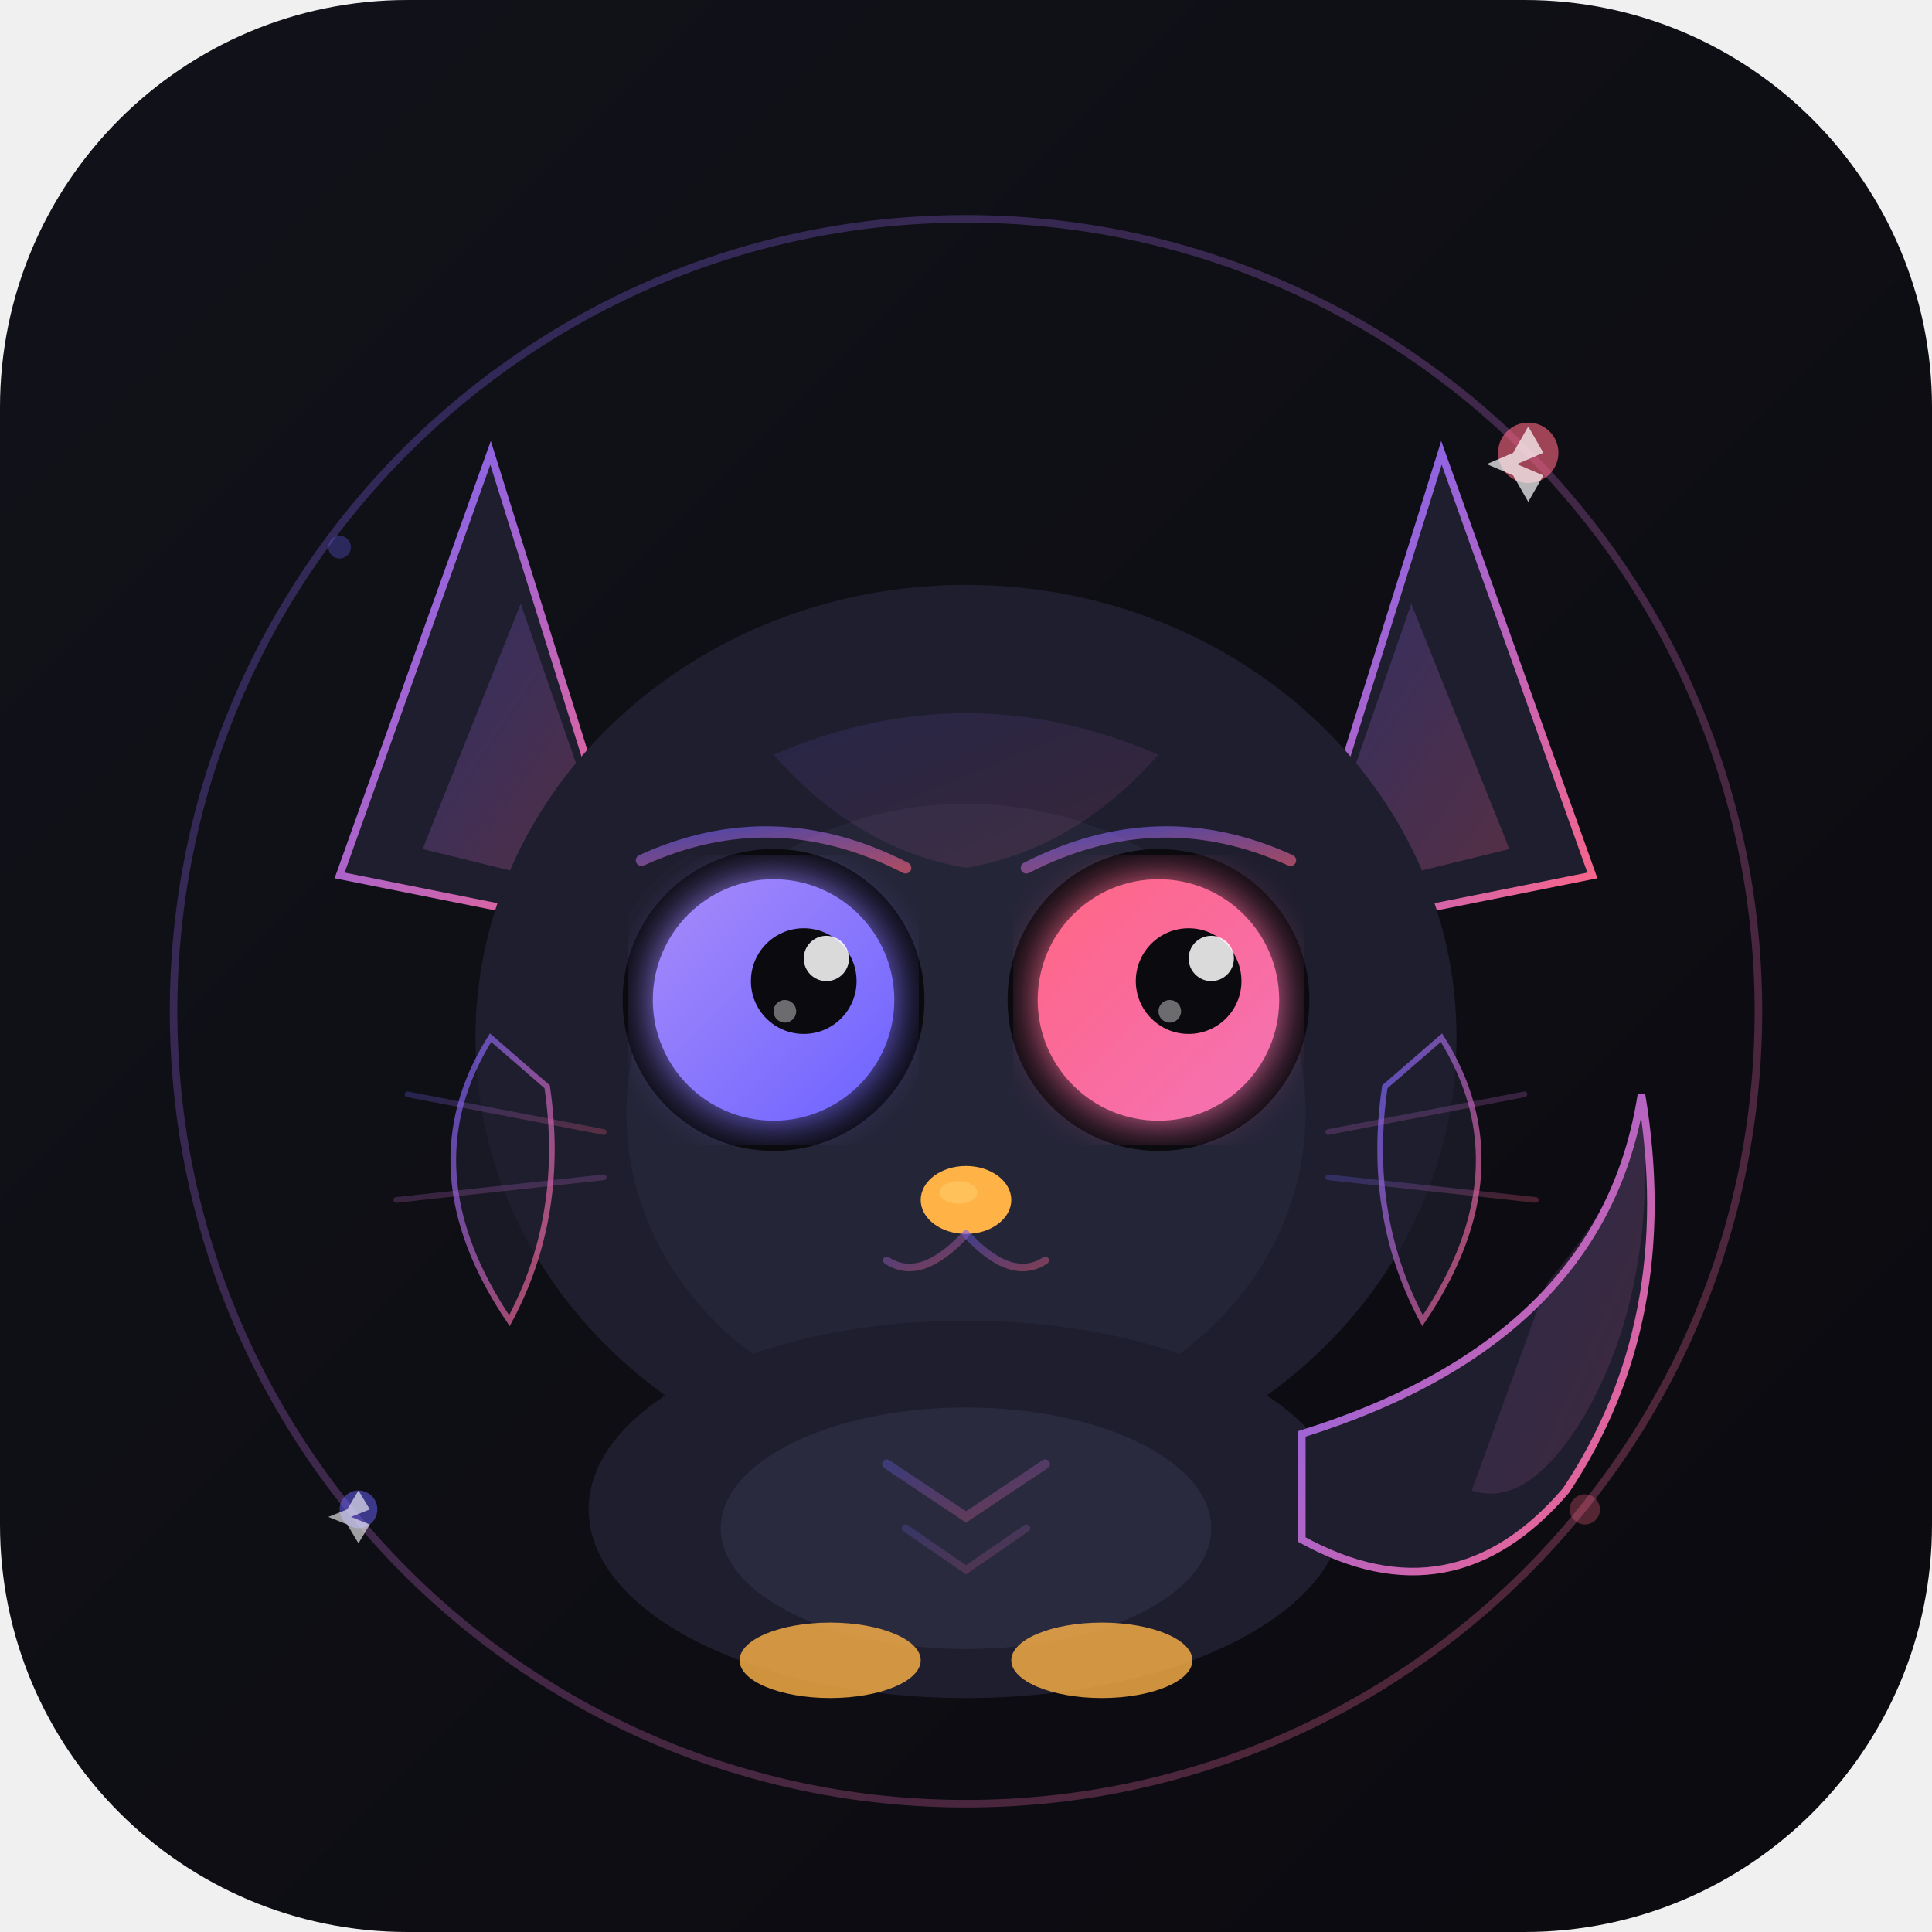
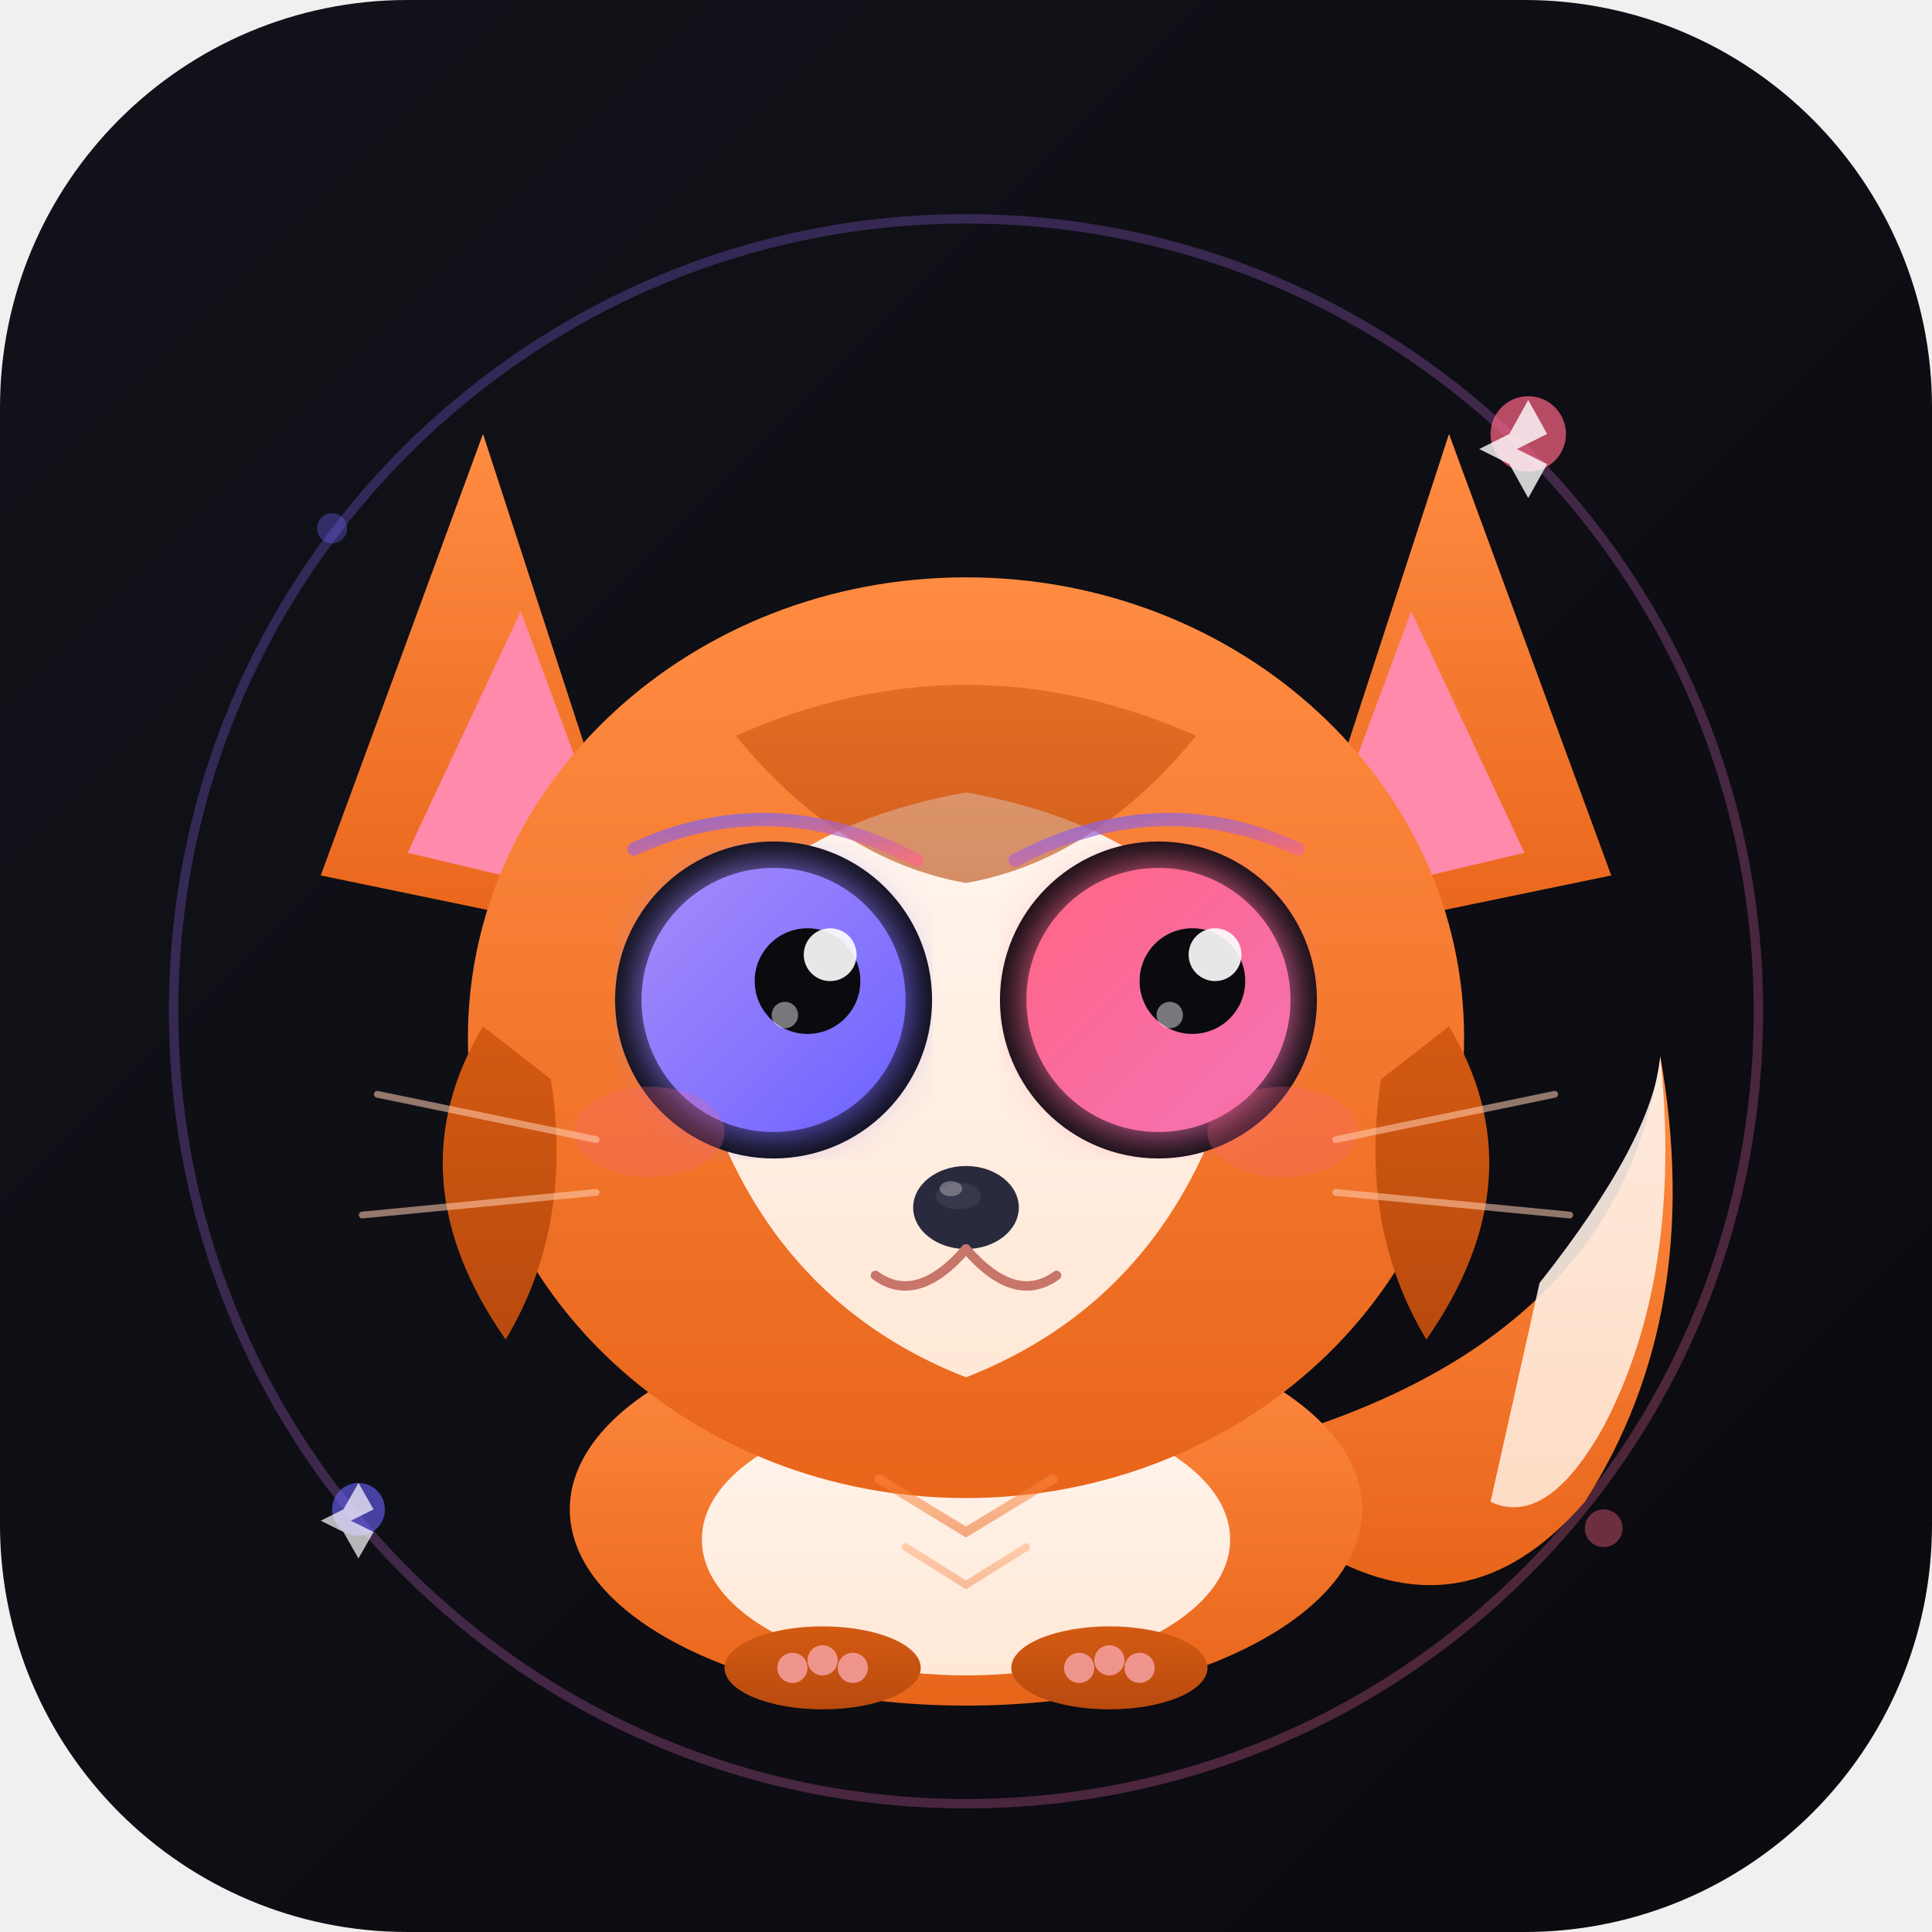
<svg xmlns="http://www.w3.org/2000/svg" viewBox="0 0 512 512">
  <defs>
    <linearGradient id="bg" x1="0" y1="0" x2="1" y2="1">
      <stop offset="0" stop-color="#12121a" />
      <stop offset="1" stop-color="#0a0a0f" />
    </linearGradient>
    <linearGradient id="g" x1="0" y1="0" x2="1" y2="1">
      <stop offset="0" stop-color="#6c63ff" />
      <stop offset="1" stop-color="#ff6584" />
+     </linearGradient>
+     <linearGradient id="fur" x1="0" y1="0" x2="0" y2="1">
+       <stop offset="0" stop-color="#ff8c42" />
+       <stop offset="1" stop-color="#e8651a" />
+     </linearGradient>
+     <linearGradient id="fur-dark" x1="0" y1="0" x2="0" y2="1">
+       <stop offset="0" stop-color="#d45a12" />
+       <stop offset="1" stop-color="#b84a0e" />
+     </linearGradient>
+     <linearGradient id="belly" x1="0" y1="0" x2="0" y2="1">
+       <stop offset="0" stop-color="#fff5ee" />
+       <stop offset="1" stop-color="#ffe8d6" />
    </linearGradient>
    <linearGradient id="eye-l" x1="0" y1="0" x2="1" y2="1">
      <stop offset="0" stop-color="#a78bfa" />
      <stop offset="1" stop-color="#6c63ff" />
    </linearGradient>
    <linearGradient id="eye-r" x1="0" y1="0" x2="1" y2="1">
      <stop offset="0" stop-color="#ff6584" />
      <stop offset="1" stop-color="#f472b6" />
    </linearGradient>
    <linearGradient id="ring" x1="0" y1="0" x2="1" y2="1">
      <stop offset="0" stop-color="#6c63ff" stop-opacity=".3" />
      <stop offset="1" stop-color="#ff6584" stop-opacity=".3" />
    </linearGradient>
    <filter id="glow">
      <feGaussianBlur stdDeviation="6" result="blur" />
      <feComposite in="SourceGraphic" in2="blur" operator="over" />
    </filter>
  </defs>
  <rect width="512" height="512" rx="108" fill="url(#bg)" />
-   <circle cx="256" cy="268" r="210" fill="none" stroke="url(#ring)" stroke-width="2" />
-   <path d="M130 120 L170 248 L90 232 Z" fill="#1e1e2e" stroke="url(#g)" stroke-width="2" />
-   <path d="M382 120 L342 248 L422 232 Z" fill="#1e1e2e" stroke="url(#g)" stroke-width="2" />
-   <path d="M138 160 L165 238 L112 225 Z" fill="url(#g)" opacity=".25" />
-   <path d="M374 160 L347 238 L400 225 Z" fill="url(#g)" opacity=".25" />
-   <ellipse cx="256" cy="275" rx="130" ry="120" fill="#1e1e2e" />
-   <ellipse cx="256" cy="295" rx="90" ry="82" fill="#252538" />
-   <path d="M205 200 Q256 178 307 200 Q285 225 256 230 Q227 225 205 200 Z" fill="url(#g)" opacity=".12" />
-   <path d="M130 275 Q108 310 135 350 Q150 322 145 288 Z" fill="#1e1e2e" stroke="url(#g)" stroke-width="1.5" opacity=".7" />
-   <path d="M382 275 Q404 310 377 350 Q362 322 367 288 Z" fill="#1e1e2e" stroke="url(#g)" stroke-width="1.5" opacity=".7" />
-   <circle cx="205" cy="265" r="40" fill="#0a0a0f" />
-   <circle cx="307" cy="265" r="40" fill="#0a0a0f" />
-   <circle cx="205" cy="265" r="32" fill="url(#eye-l)" filter="url(#glow)" />
-   <circle cx="307" cy="265" r="32" fill="url(#eye-r)" filter="url(#glow)" />
-   <circle cx="213" cy="260" r="14" fill="#0a0a0f" />
-   <circle cx="315" cy="260" r="14" fill="#0a0a0f" />
-   <circle cx="219" cy="254" r="6" fill="#fff" opacity=".85" />
-   <circle cx="321" cy="254" r="6" fill="#fff" opacity=".85" />
-   <circle cx="208" cy="268" r="3" fill="#fff" opacity=".4" />
-   <circle cx="310" cy="268" r="3" fill="#fff" opacity=".4" />
-   <path d="M170 228 Q205 212 240 230" fill="none" stroke="url(#g)" stroke-width="3" stroke-linecap="round" opacity=".6" />
-   <path d="M272 230 Q307 212 342 228" fill="none" stroke="url(#g)" stroke-width="3" stroke-linecap="round" opacity=".6" />
-   <ellipse cx="256" cy="318" rx="12" ry="9" fill="#ffb347" />
-   <ellipse cx="254" cy="316" rx="5" ry="3" fill="#ffc966" opacity=".6" />
-   <path d="M256 327 Q244 340 235 334" fill="none" stroke="url(#g)" stroke-width="2" stroke-linecap="round" opacity=".4" />
-   <path d="M256 327 Q268 340 277 334" fill="none" stroke="url(#g)" stroke-width="2" stroke-linecap="round" opacity=".4" />
-   <line x1="160" y1="300" x2="108" y2="290" stroke="url(#g)" stroke-width="1.5" stroke-linecap="round" opacity=".25" />
-   <line x1="160" y1="312" x2="105" y2="318" stroke="url(#g)" stroke-width="1.5" stroke-linecap="round" opacity=".25" />
-   <line x1="352" y1="300" x2="404" y2="290" stroke="url(#g)" stroke-width="1.5" stroke-linecap="round" opacity=".25" />
-   <line x1="352" y1="312" x2="407" y2="318" stroke="url(#g)" stroke-width="1.5" stroke-linecap="round" opacity=".25" />
-   <ellipse cx="256" cy="400" rx="100" ry="50" fill="#1e1e2e" />
-   <ellipse cx="256" cy="405" rx="65" ry="32" fill="#2a2a3e" />
-   <path d="M235 388 L256 402 L277 388" fill="none" stroke="url(#g)" stroke-width="2.5" stroke-linecap="round" opacity=".3" />
-   <path d="M240 405 L256 416 L272 405" fill="none" stroke="url(#g)" stroke-width="2" stroke-linecap="round" opacity=".2" />
-   <path d="M345 380 Q425 355 435 290 Q445 350 415 395 Q385 430 345 408 Z" fill="#1e1e2e" stroke="url(#g)" stroke-width="2" />
-   <path d="M410 340 Q435 310 435 290 Q440 340 420 375 Q405 400 390 395 Z" fill="url(#g)" opacity=".15" />
-   <ellipse cx="220" cy="440" rx="24" ry="10" fill="#ffb347" opacity=".8" />
-   <ellipse cx="292" cy="440" rx="24" ry="10" fill="#ffb347" opacity=".8" />
-   <circle cx="405" cy="120" r="8" fill="#ff6584" opacity=".6" />
-   <path d="M401 120l4-7 4 7-7 3 7 3-4 7-4-7-7-3z" fill="#fff" opacity=".7" />
-   <circle cx="95" cy="400" r="5" fill="#6c63ff" opacity=".5" />
-   <path d="M92 400l3-5 3 5-5 2 5 2-3 5-3-5-5-2z" fill="#fff" opacity=".6" />
-   <circle cx="420" cy="400" r="4" fill="#ff6584" opacity=".3" />
-   <circle cx="90" cy="145" r="3" fill="#6c63ff" opacity=".3" />
+   <circle cx="256" cy="268" r="210" fill="none" stroke="url(#ring)" stroke-width="2.5" />
+   <path d="M128 115 L172 250 L85 232 Z" fill="url(#fur)" />
+   <path d="M384 115 L340 250 L427 232 Z" fill="url(#fur)" />
+   <path d="M138 162 L167 240 L108 226 Z" fill="#ff8aab" />
+   <path d="M374 162 L345 240 L404 226 Z" fill="#ff8aab" />
+   <path d="M348 378 Q430 350 440 280 Q452 348 420 398 Q388 435 348 410 Z" fill="url(#fur)" />
+   <path d="M408 340 Q438 302 440 280 Q446 338 425 378 Q410 405 395 398 Z" fill="url(#belly)" opacity=".9" />
+   <ellipse cx="256" cy="400" rx="105" ry="52" fill="url(#fur)" />
+   <ellipse cx="256" cy="408" rx="70" ry="36" fill="url(#belly)" />
+   <ellipse cx="256" cy="275" rx="132" ry="122" fill="url(#fur)" />
+   <path d="M180 260 Q200 220 256 210 Q312 220 332 260 Q320 340 256 365 Q192 340 180 260 Z" fill="url(#belly)" />
+   <path d="M195 195 Q256 168 317 195 Q290 228 256 234 Q222 228 195 195 Z" fill="url(#fur-dark)" opacity=".6" />
+   <path d="M128 272 Q104 312 134 355 Q152 325 146 286 Z" fill="url(#fur-dark)" />
+   <path d="M384 272 Q408 312 378 355 Q360 325 366 286 Z" fill="url(#fur-dark)" />
+   <circle cx="205" cy="265" r="42" fill="#0a0a0f" />
+   <circle cx="307" cy="265" r="42" fill="#0a0a0f" />
+   <circle cx="205" cy="265" r="35" fill="url(#eye-l)" filter="url(#glow)" />
+   <circle cx="307" cy="265" r="35" fill="url(#eye-r)" filter="url(#glow)" />
+   <circle cx="214" cy="260" r="14" fill="#0a0a0f" />
+   <circle cx="316" cy="260" r="14" fill="#0a0a0f" />
+   <circle cx="220" cy="253" r="7" fill="#fff" opacity=".9" />
+   <circle cx="322" cy="253" r="7" fill="#fff" opacity=".9" />
+   <circle cx="208" cy="269" r="3.5" fill="#fff" opacity=".45" />
+   <circle cx="310" cy="269" r="3.5" fill="#fff" opacity=".45" />
+   <path d="M168 225 Q205 208 243 228" fill="none" stroke="url(#g)" stroke-width="3.5" stroke-linecap="round" opacity=".7" />
+   <path d="M269 228 Q307 208 344 225" fill="none" stroke="url(#g)" stroke-width="3.5" stroke-linecap="round" opacity=".7" />
+   <ellipse cx="256" cy="320" rx="14" ry="11" fill="#2a2a3e" />
+   <ellipse cx="254" cy="317" rx="6" ry="3.5" fill="#3d3d52" opacity=".7" />
+   <ellipse cx="252" cy="315" rx="3" ry="2" fill="#fff" opacity=".3" />
+   <path d="M256 331 Q243 346 232 338" fill="none" stroke="#c8756a" stroke-width="2.5" stroke-linecap="round" />
+   <path d="M256 331 Q269 346 280 338" fill="none" stroke="#c8756a" stroke-width="2.5" stroke-linecap="round" />
+   <ellipse cx="172" cy="300" rx="20" ry="12" fill="#ff6584" opacity=".25" />
+   <ellipse cx="340" cy="300" rx="20" ry="12" fill="#ff6584" opacity=".25" />
+   <line x1="158" y1="302" x2="100" y2="290" stroke="#ffcdb2" stroke-width="1.8" stroke-linecap="round" opacity=".55" />
+   <line x1="158" y1="316" x2="96" y2="322" stroke="#ffcdb2" stroke-width="1.8" stroke-linecap="round" opacity=".55" />
+   <line x1="354" y1="302" x2="412" y2="290" stroke="#ffcdb2" stroke-width="1.8" stroke-linecap="round" opacity=".55" />
+   <line x1="354" y1="316" x2="416" y2="322" stroke="#ffcdb2" stroke-width="1.8" stroke-linecap="round" opacity=".55" />
+   <path d="M233 392 L256 406 L279 392" fill="none" stroke="url(#fur)" stroke-width="2.5" stroke-linecap="round" opacity=".5" />
+   <path d="M240 410 L256 420 L272 410" fill="none" stroke="url(#fur)" stroke-width="2" stroke-linecap="round" opacity=".35" />
+   <ellipse cx="218" cy="442" rx="26" ry="11" fill="url(#fur-dark)" />
+   <ellipse cx="294" cy="442" rx="26" ry="11" fill="url(#fur-dark)" />
+   <circle cx="210" cy="442" r="4" fill="#ffb0c0" opacity=".7" />
+   <circle cx="218" cy="440" r="4" fill="#ffb0c0" opacity=".7" />
+   <circle cx="226" cy="442" r="4" fill="#ffb0c0" opacity=".7" />
+   <circle cx="286" cy="442" r="4" fill="#ffb0c0" opacity=".7" />
+   <circle cx="294" cy="440" r="4" fill="#ffb0c0" opacity=".7" />
+   <circle cx="302" cy="442" r="4" fill="#ffb0c0" opacity=".7" />
+   <circle cx="405" cy="115" r="10" fill="#ff6584" opacity=".7" />
+   <path d="M400 115l5-9 5 9-8 4 8 4-5 9-5-9-8-4z" fill="#fff" opacity=".8" />
+   <circle cx="95" cy="400" r="7" fill="#6c63ff" opacity=".6" />
+   <path d="M91 400l4-7 4 7-6 3 6 3-4 7-4-7-6-3z" fill="#fff" opacity=".7" />
+   <circle cx="425" cy="405" r="5" fill="#ff6584" opacity=".4" />
+   <circle cx="88" cy="140" r="4" fill="#6c63ff" opacity=".35" />
</svg>
